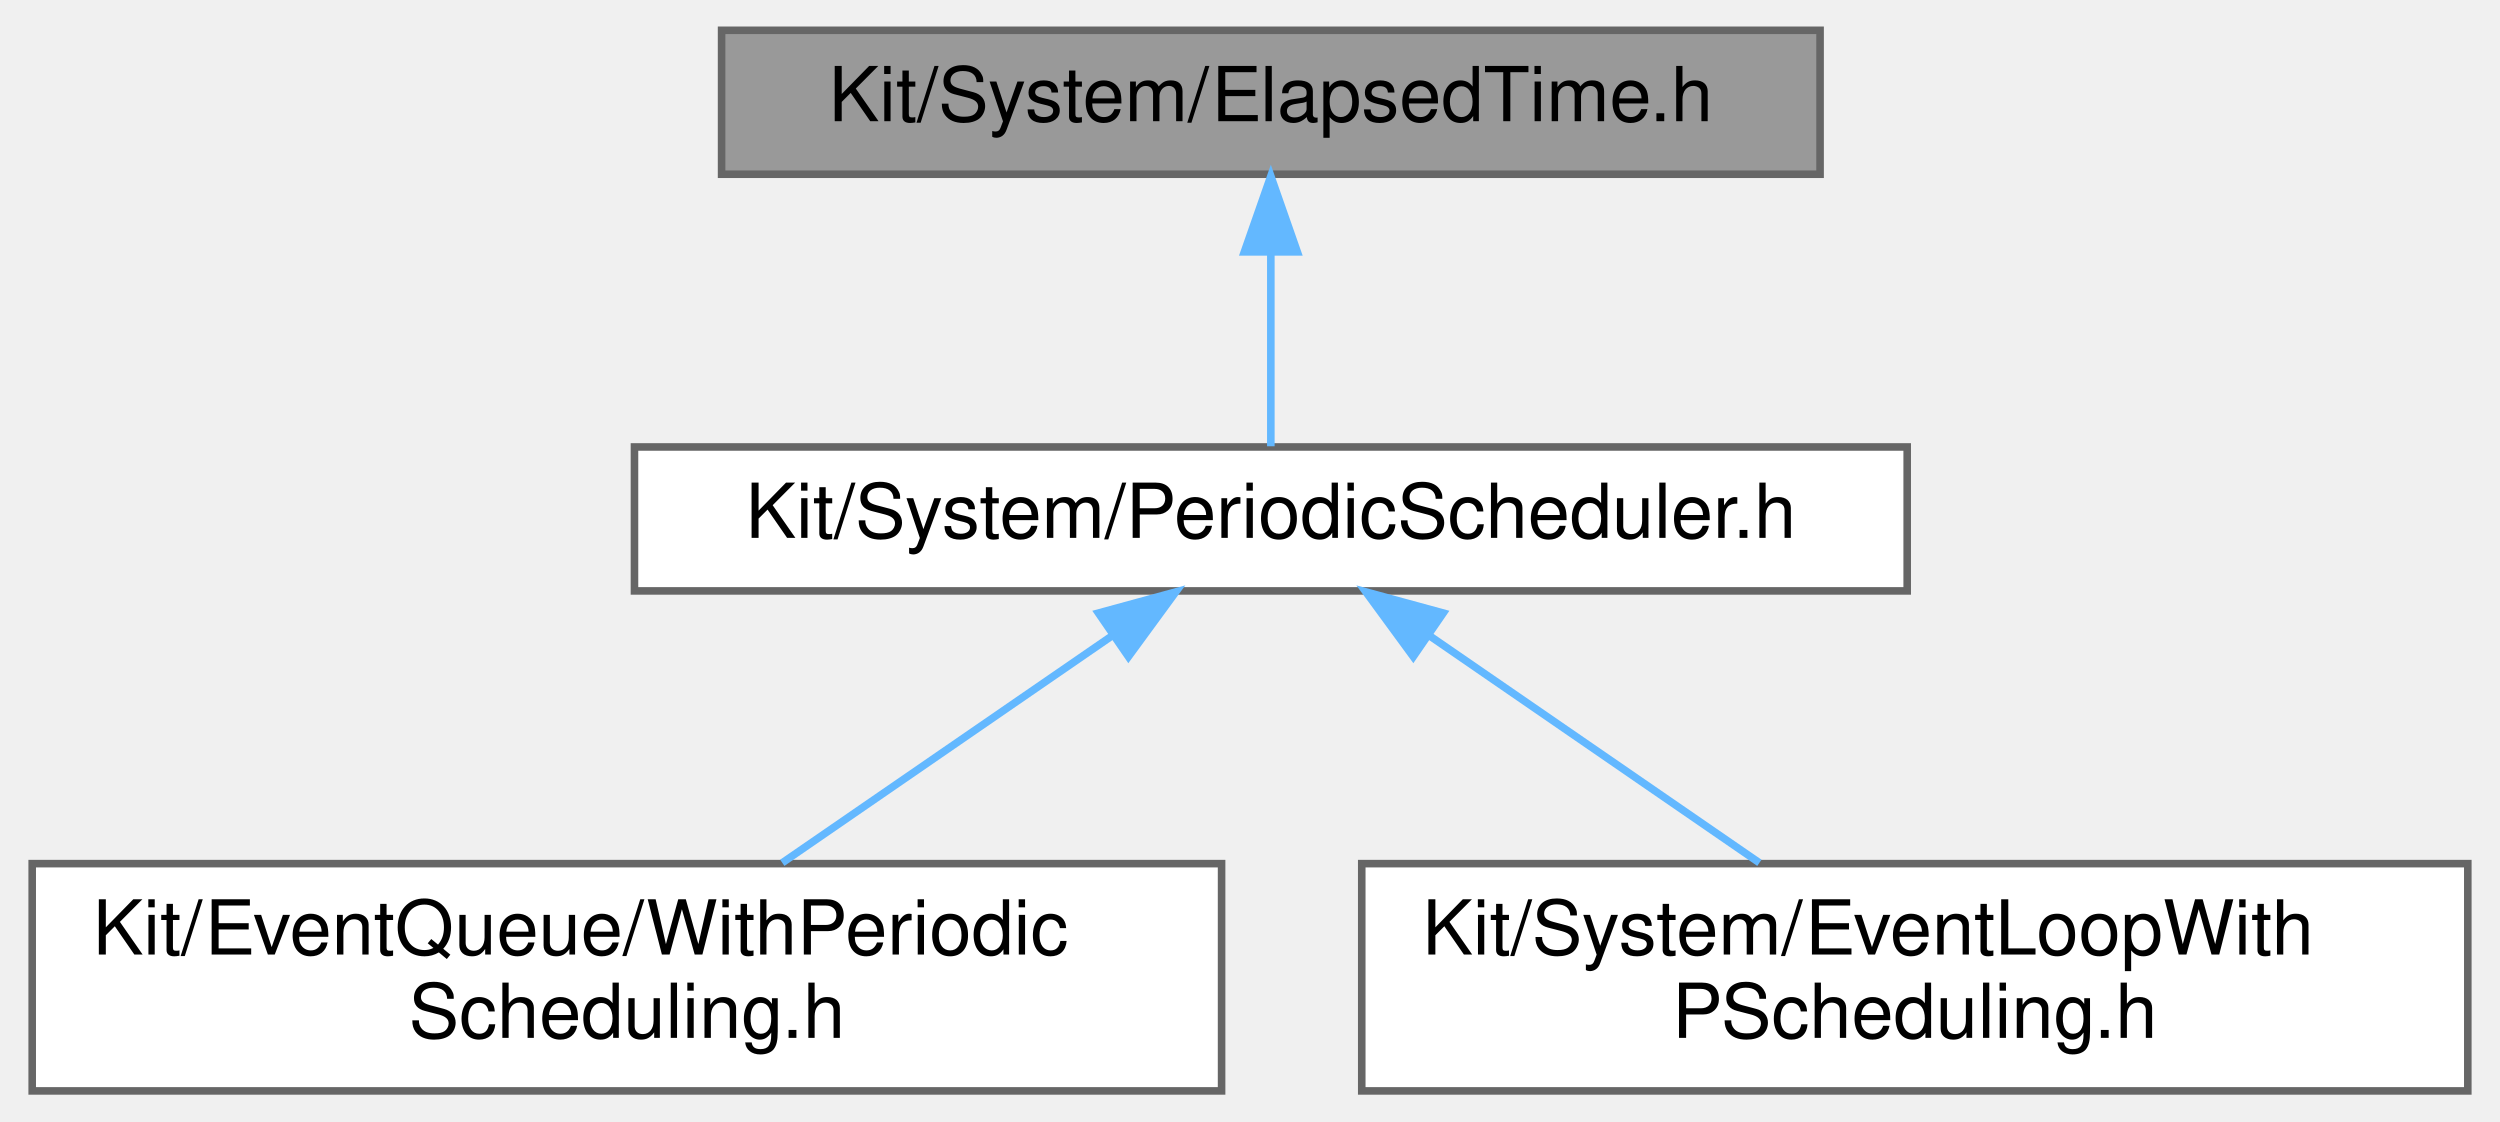
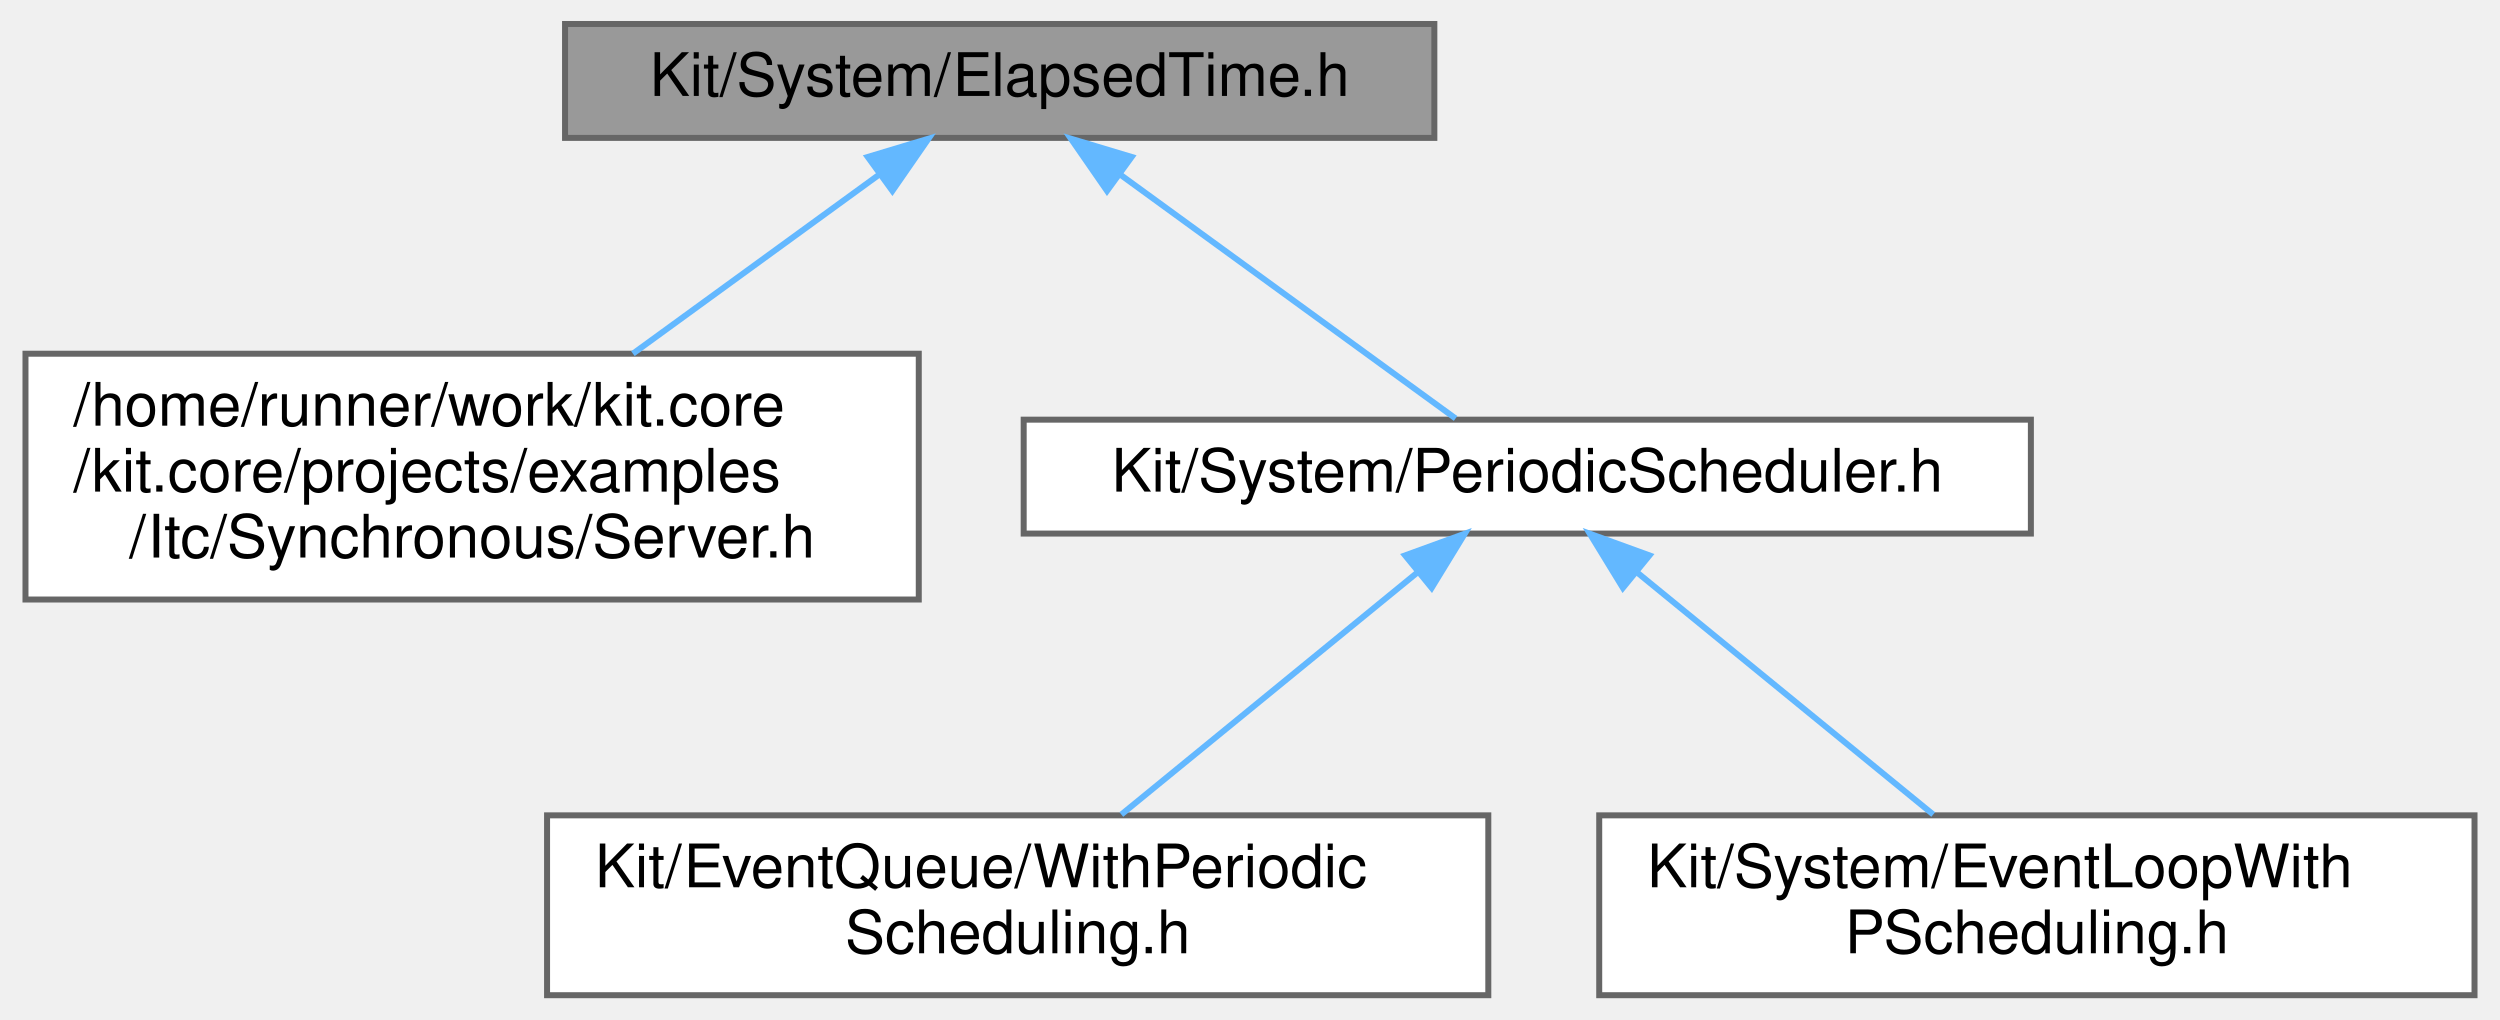
- <svg xmlns="http://www.w3.org/2000/svg" xmlns:xlink="http://www.w3.org/1999/xlink" width="330pt" height="148pt" viewBox="0.00 0.00 329.50 148.00">
-   <g id="graph0" class="graph" transform="scale(1 1) rotate(0) translate(4 144)">
+ <svg xmlns="http://www.w3.org/2000/svg" xmlns:xlink="http://www.w3.org/1999/xlink" width="417pt" height="170pt" viewBox="0.00 0.00 416.50 170.00">
+   <g id="graph0" class="graph" transform="scale(1 1) rotate(0) translate(4 166)">
    <g id="Node000001" class="node">
      <g id="a_Node000001">
        <a xlink:title=" ">
-           <polygon fill="#999999" stroke="#666666" points="236,-140 91,-140 91,-121 236,-121 236,-140" />
-           <text text-anchor="middle" x="163.5" y="-128" font-family="Helvetica,sans-Serif" font-size="10.00">Kit/System/ElapsedTime.h</text>
+           <polygon fill="#999999" stroke="#666666" points="235,-162 90,-162 90,-143 235,-143 235,-162" />
+           <text text-anchor="middle" x="162.5" y="-150" font-family="Helvetica,sans-Serif" font-size="10.00">Kit/System/ElapsedTime.h</text>
        </a>
      </g>
    </g>
    <g id="Node000002" class="node">
      <g id="a_Node000002">
-         <a xlink:href="_periodic_scheduler_8h.html" target="_top" xlink:title=" ">
-           <polygon fill="white" stroke="#666666" points="247.5,-85 79.5,-85 79.5,-66 247.5,-66 247.5,-85" />
-           <text text-anchor="middle" x="163.5" y="-73" font-family="Helvetica,sans-Serif" font-size="10.00">Kit/System/PeriodicScheduler.h</text>
+         <a xlink:href="projects_2examples_2_itc_2_synchronous_2_server_8h.html" target="_top" xlink:title=" ">
+           <polygon fill="white" stroke="#666666" points="149,-107 0,-107 0,-66 149,-66 149,-107" />
+           <text text-anchor="start" x="8" y="-95" font-family="Helvetica,sans-Serif" font-size="10.00">/home/runner/work/kit.core</text>
+           <text text-anchor="start" x="8" y="-84" font-family="Helvetica,sans-Serif" font-size="10.00">/kit.core/projects/examples</text>
+           <text text-anchor="middle" x="74.5" y="-73" font-family="Helvetica,sans-Serif" font-size="10.00">/Itc/Synchronous/Server.h</text>
        </a>
      </g>
    </g>
    <g id="edge1_Node000001_Node000002" class="edge">
      <g id="a_edge1_Node000001_Node000002">
        <a xlink:title=" ">
-           <path fill="none" stroke="#63b8ff" d="M163.5,-110.66C163.5,-101.93 163.5,-91.99 163.5,-85.09" />
-           <polygon fill="#63b8ff" stroke="#63b8ff" points="160,-110.75 163.5,-120.75 167,-110.75 160,-110.75" />
+           <path fill="none" stroke="#63b8ff" d="M142.47,-136.93C130.29,-128.07 114.57,-116.64 101.32,-107.01" />
+           <polygon fill="#63b8ff" stroke="#63b8ff" points="140.49,-139.82 150.63,-142.87 144.6,-134.16 140.49,-139.82" />
        </a>
      </g>
    </g>
    <g id="Node000003" class="node">
      <g id="a_Node000003">
-         <a xlink:href="_with_periodic_scheduling_8h.html" target="_top" xlink:title=" ">
-           <polygon fill="white" stroke="#666666" points="157,-30 0,-30 0,0 157,0 157,-30" />
-           <text text-anchor="start" x="8" y="-18" font-family="Helvetica,sans-Serif" font-size="10.00">Kit/EventQueue/WithPeriodic</text>
-           <text text-anchor="middle" x="78.5" y="-7" font-family="Helvetica,sans-Serif" font-size="10.00">Scheduling.h</text>
+         <a xlink:href="_periodic_scheduler_8h.html" target="_top" xlink:title=" ">
+           <polygon fill="white" stroke="#666666" points="334.5,-96 166.5,-96 166.5,-77 334.5,-77 334.5,-96" />
+           <text text-anchor="middle" x="250.5" y="-84" font-family="Helvetica,sans-Serif" font-size="10.00">Kit/System/PeriodicScheduler.h</text>
        </a>
      </g>
    </g>
-     <g id="edge2_Node000002_Node000003" class="edge">
-       <g id="a_edge2_Node000002_Node000003">
+     <g id="edge2_Node000001_Node000003" class="edge">
+       <g id="a_edge2_Node000001_Node000003">
        <a xlink:title=" ">
-           <path fill="none" stroke="#63b8ff" d="M142.48,-60.03C129.21,-50.9 112.17,-39.17 99.01,-30.11" />
-           <polygon fill="#63b8ff" stroke="#63b8ff" points="140.74,-63.08 150.96,-65.87 144.7,-57.32 140.74,-63.08" />
+           <path fill="none" stroke="#63b8ff" d="M182.67,-136.83C199.93,-124.28 224.19,-106.63 238.54,-96.2" />
+           <polygon fill="#63b8ff" stroke="#63b8ff" points="180.4,-134.16 174.37,-142.87 184.51,-139.82 180.4,-134.16" />
        </a>
      </g>
    </g>
    <g id="Node000004" class="node">
      <g id="a_Node000004">
-         <a xlink:href="_event_loop_with_p_scheduling_8h.html" target="_top" xlink:title=" ">
-           <polygon fill="white" stroke="#666666" points="321.5,-30 175.5,-30 175.5,0 321.5,0 321.5,-30" />
-           <text text-anchor="start" x="183.5" y="-18" font-family="Helvetica,sans-Serif" font-size="10.00">Kit/System/EventLoopWith</text>
-           <text text-anchor="middle" x="248.5" y="-7" font-family="Helvetica,sans-Serif" font-size="10.00">PScheduling.h</text>
+         <a xlink:href="_with_periodic_scheduling_8h.html" target="_top" xlink:title=" ">
+           <polygon fill="white" stroke="#666666" points="244,-30 87,-30 87,0 244,0 244,-30" />
+           <text text-anchor="start" x="95" y="-18" font-family="Helvetica,sans-Serif" font-size="10.00">Kit/EventQueue/WithPeriodic</text>
+           <text text-anchor="middle" x="165.5" y="-7" font-family="Helvetica,sans-Serif" font-size="10.00">Scheduling.h</text>
        </a>
      </g>
    </g>
-     <g id="edge3_Node000002_Node000004" class="edge">
-       <g id="a_edge3_Node000002_Node000004">
+     <g id="edge3_Node000003_Node000004" class="edge">
+       <g id="a_edge3_Node000003_Node000004">
        <a xlink:title=" ">
-           <path fill="none" stroke="#63b8ff" d="M184.52,-60.03C197.79,-50.9 214.83,-39.17 227.99,-30.11" />
-           <polygon fill="#63b8ff" stroke="#63b8ff" points="182.3,-57.32 176.04,-65.87 186.26,-63.08 182.3,-57.32" />
+           <path fill="none" stroke="#63b8ff" d="M232.21,-70.54C217.56,-58.57 197.16,-41.89 182.79,-30.14" />
+           <polygon fill="#63b8ff" stroke="#63b8ff" points="230.12,-73.36 240.08,-76.98 234.55,-67.94 230.12,-73.36" />
+         </a>
+       </g>
+     </g>
+     <g id="Node000005" class="node">
+       <g id="a_Node000005">
+         <a xlink:href="_event_loop_with_p_scheduling_8h.html" target="_top" xlink:title=" ">
+           <polygon fill="white" stroke="#666666" points="408.5,-30 262.5,-30 262.5,0 408.5,0 408.5,-30" />
+           <text text-anchor="start" x="270.5" y="-18" font-family="Helvetica,sans-Serif" font-size="10.00">Kit/System/EventLoopWith</text>
+           <text text-anchor="middle" x="335.5" y="-7" font-family="Helvetica,sans-Serif" font-size="10.00">PScheduling.h</text>
+         </a>
+       </g>
+     </g>
+     <g id="edge4_Node000003_Node000005" class="edge">
+       <g id="a_edge4_Node000003_Node000005">
+         <a xlink:title=" ">
+           <path fill="none" stroke="#63b8ff" d="M268.79,-70.54C283.44,-58.57 303.84,-41.89 318.21,-30.14" />
+           <polygon fill="#63b8ff" stroke="#63b8ff" points="266.45,-67.94 260.92,-76.98 270.88,-73.36 266.45,-67.94" />
        </a>
      </g>
    </g>
  </g>
</svg>
